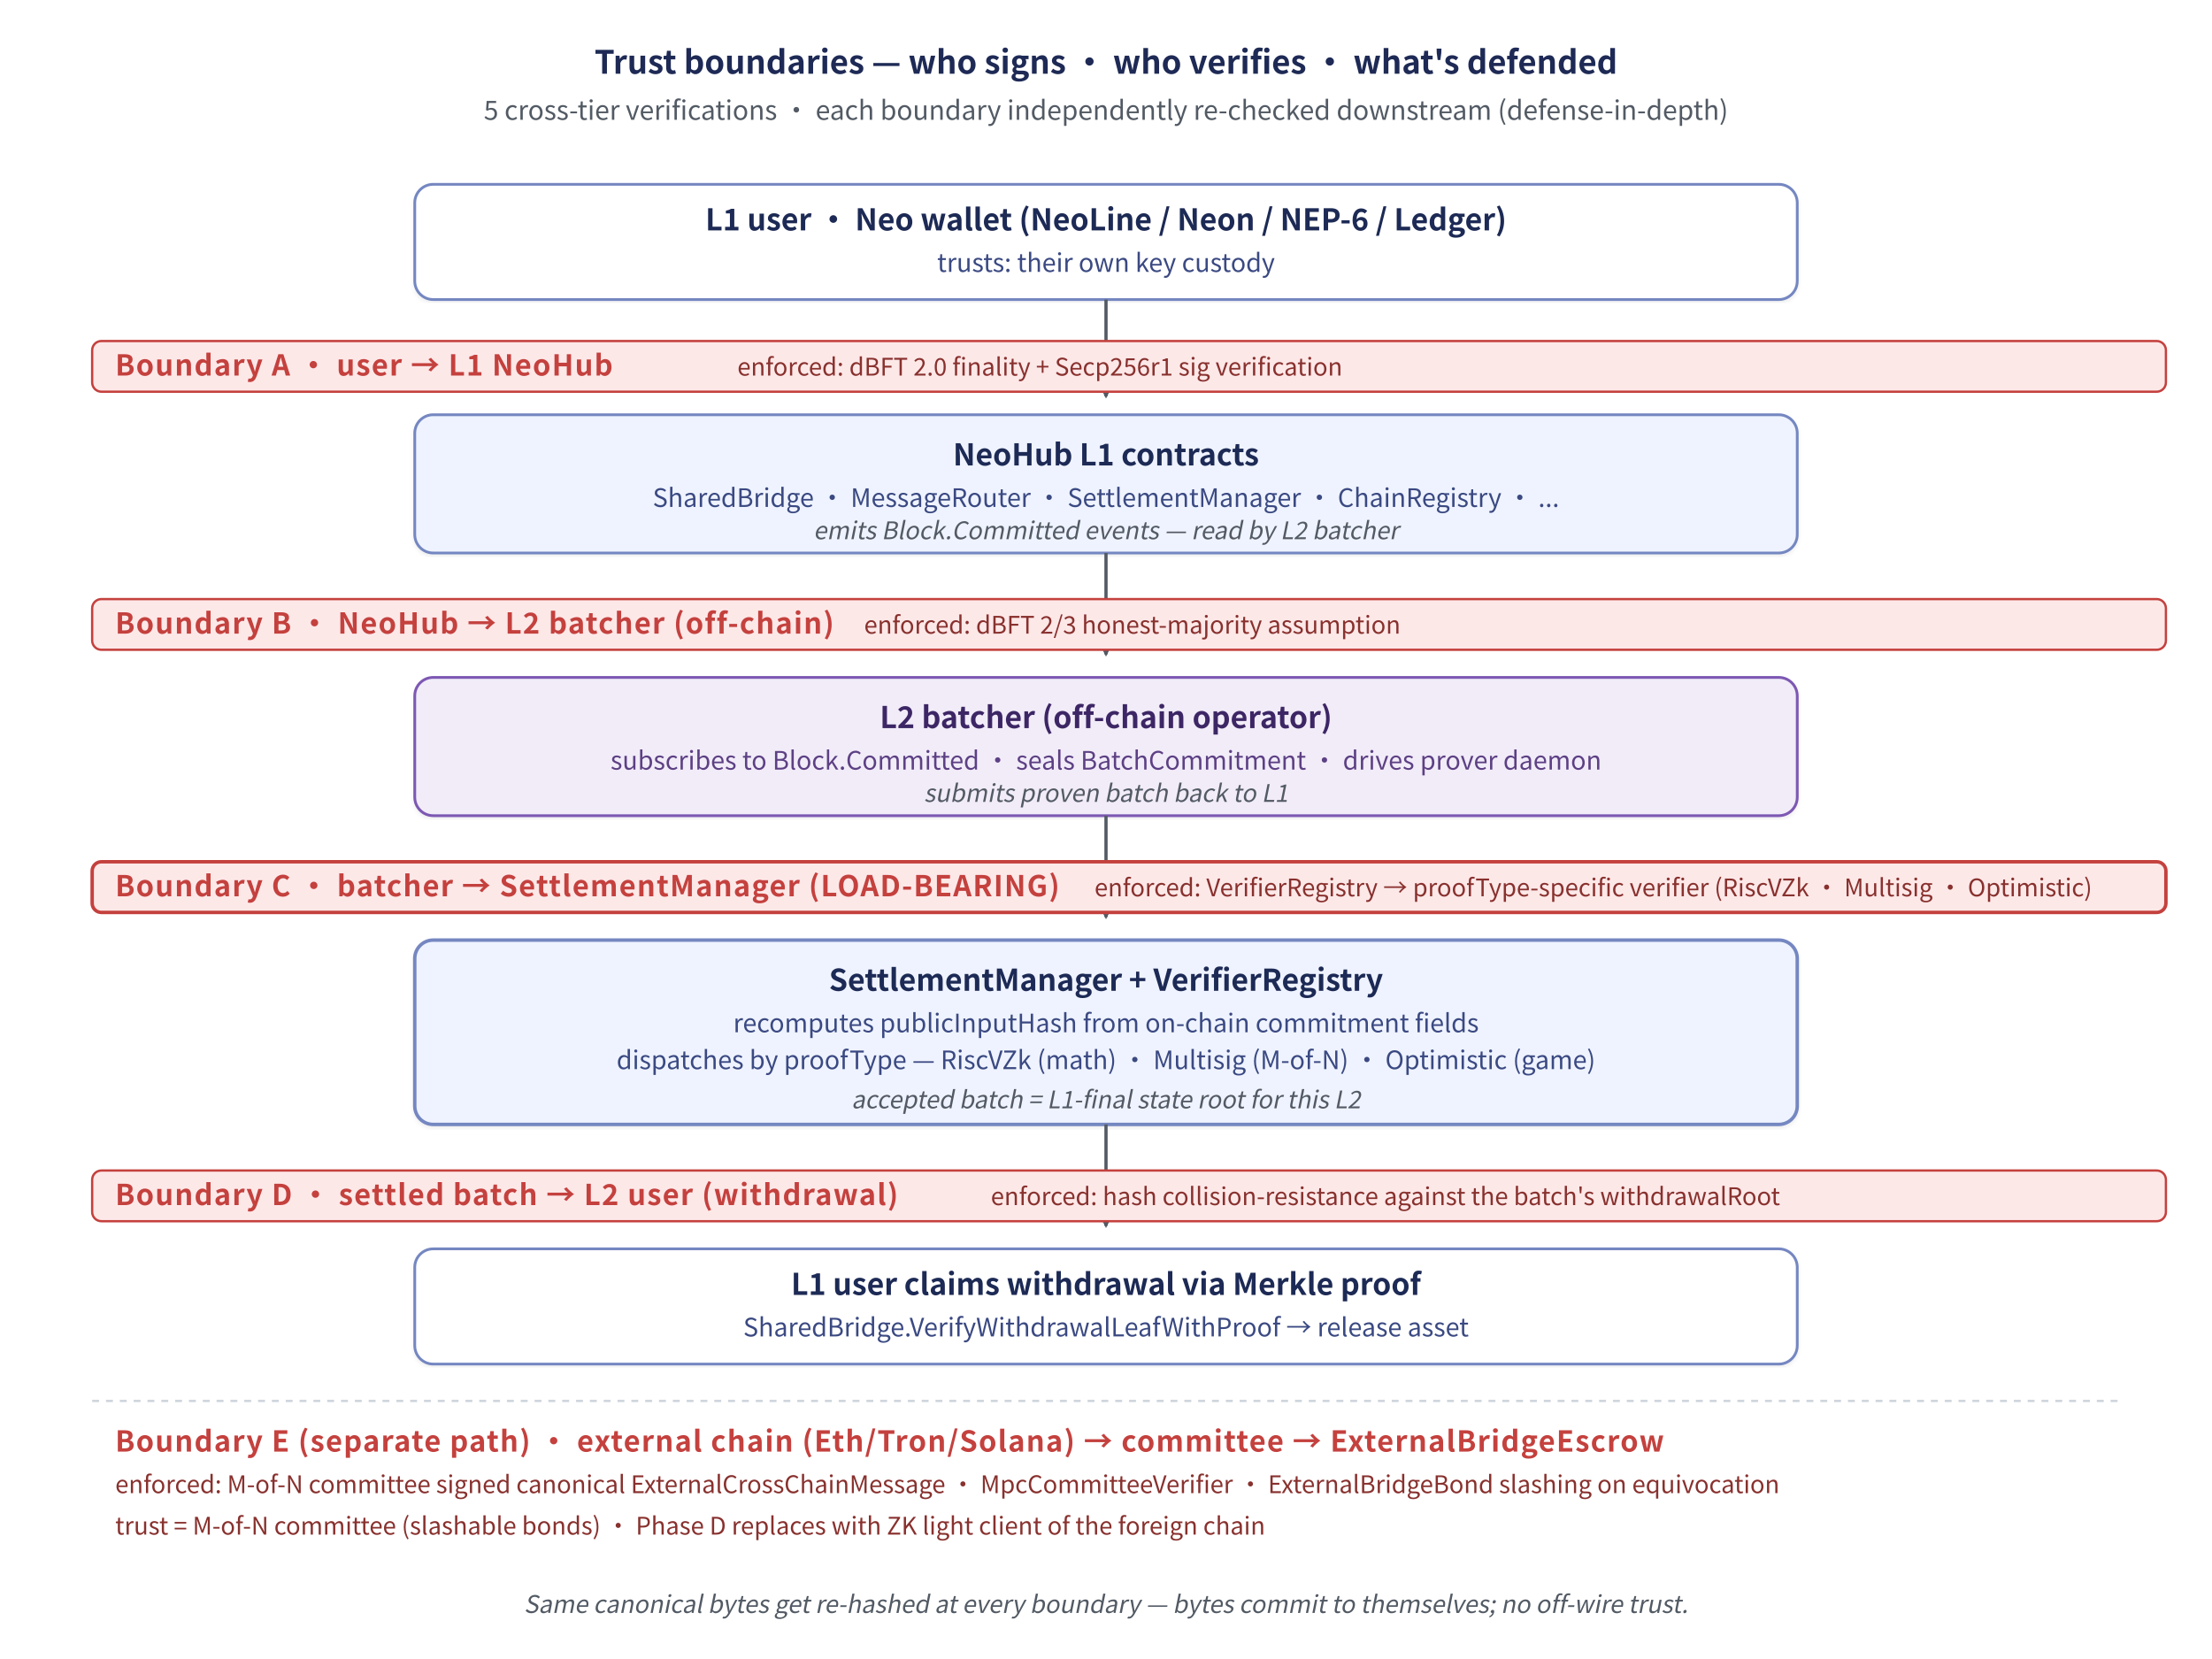
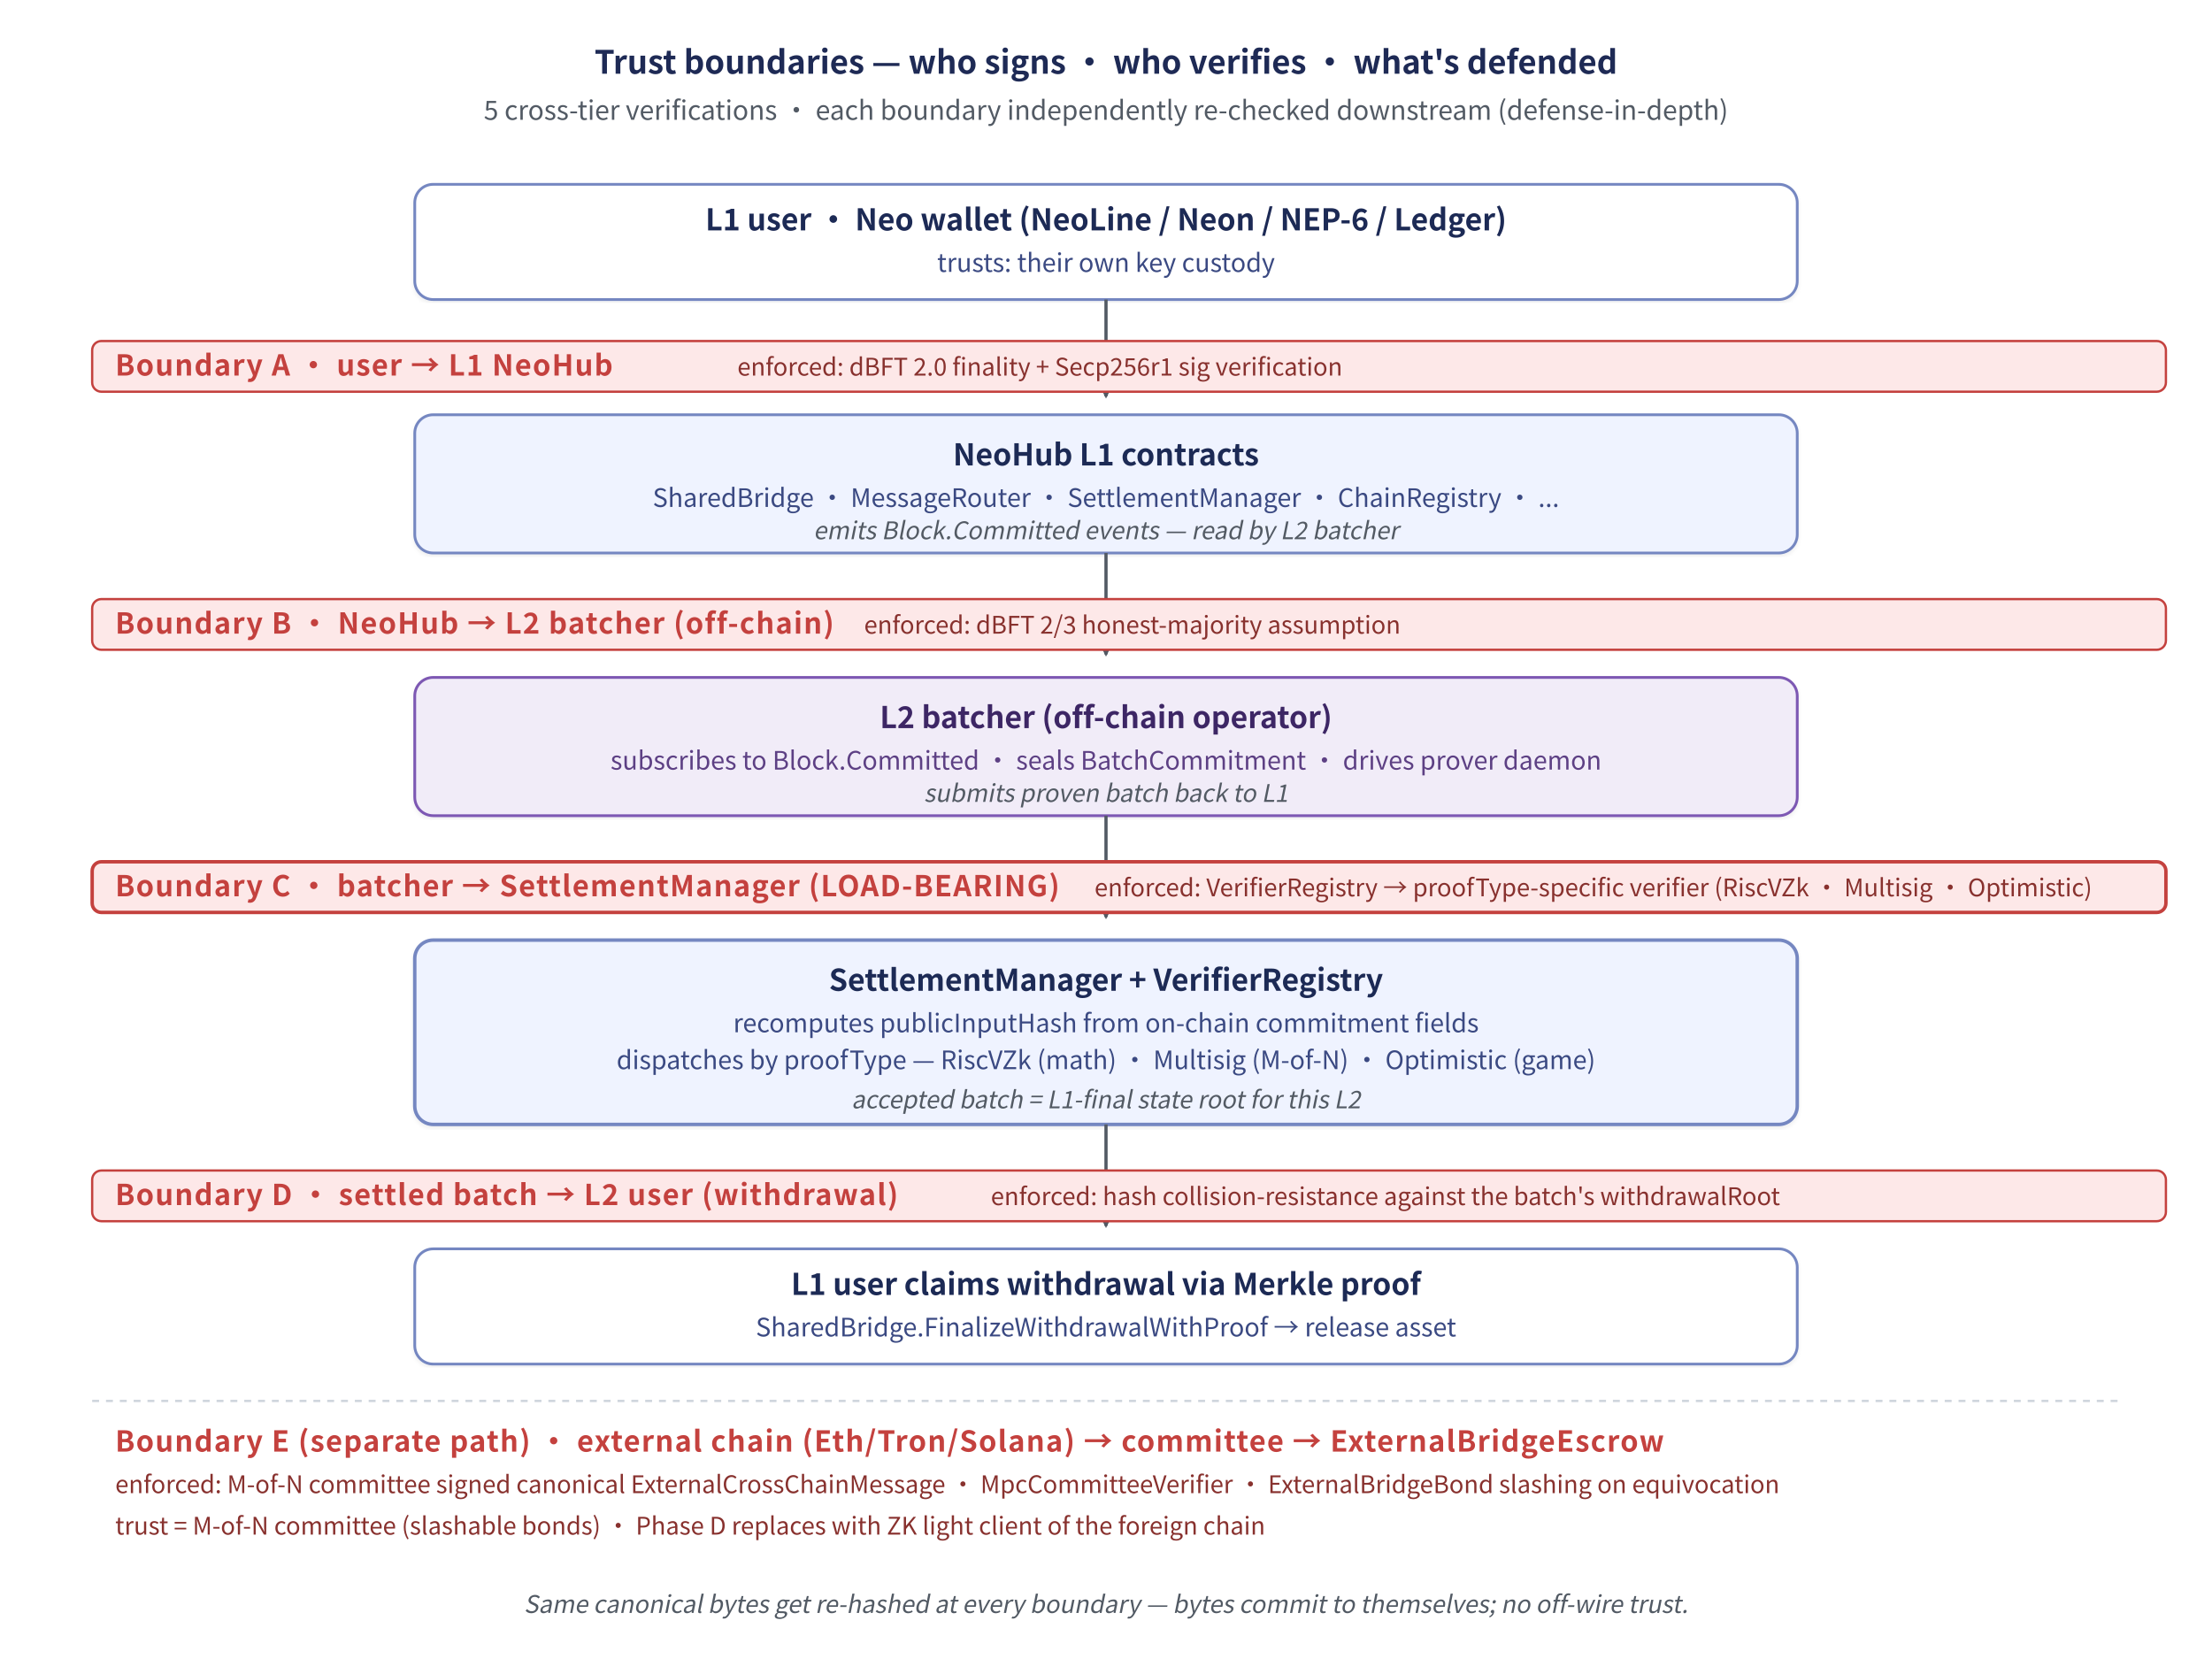
<svg xmlns="http://www.w3.org/2000/svg" viewBox="0 0 960 720" font-family="'Noto Sans CJK SC', -apple-system, BlinkMacSystemFont, 'Segoe UI', Helvetica, Arial, sans-serif" role="img" aria-labelledby="title desc">
  <defs>
    <marker id="arrow" viewBox="0 0 10 10" refX="9" refY="5" markerWidth="7" markerHeight="7" orient="auto">
      <path d="M0,0 L10,5 L0,10 Z" fill="#525a64" />
    </marker>
    <filter id="card" x="-2%" y="-3%" width="104%" height="106%">
      <feDropShadow dx="0" dy="1" stdDeviation="0.9" flood-color="#000000" flood-opacity="0.07" />
    </filter>
    <style>
      .b-label   { font-size: 12.5px; font-weight: 700; letter-spacing: 0.5px; fill: #c4413e; }
      .b-sub     { font-size: 10.5px; fill: #88312e; }
      .actor-t   { font-size: 13px; font-weight: 600; }
      .actor-s   { font-size: 11px; }
      .header    { font-size: 14px; font-weight: 700; }
      .subheader { font-size: 11.5px; fill: #525a64; }
      .trust-lbl { font-size: 10.5px; fill: #525a64; font-style: italic; }
    </style>
  </defs>
  <rect width="960" height="720" fill="#ffffff" />
  <text x="480" y="32" text-anchor="middle" class="header" fill="#1e2a55">Trust boundaries — who signs · who verifies · what's defended</text>
  <text x="480" y="52" text-anchor="middle" class="subheader">5 cross-tier verifications · each boundary independently re-checked downstream (defense-in-depth)</text>
  <g filter="url(#card)">
    <rect x="180" y="80" width="600" height="50" rx="8" ry="8" fill="#ffffff" stroke="#7587c1" stroke-width="1.2" />
    <text x="480" y="100" text-anchor="middle" class="actor-t" fill="#1e2a55">L1 user · Neo wallet (NeoLine / Neon / NEP-6 / Ledger)</text>
    <text x="480" y="118" text-anchor="middle" class="actor-s" fill="#3a4a82">trusts: their own key custody</text>
  </g>
  <line x1="480" y1="130" x2="480" y2="172" stroke="#525a64" stroke-width="1.4" marker-end="url(#arrow)" />
  <rect x="40" y="148" width="900" height="22" rx="4" ry="4" fill="#fde8e8" stroke="#c4413e" />
  <text x="50" y="163" class="b-label">Boundary A · user → L1 NeoHub</text>
  <text x="320" y="163" class="b-sub">enforced: dBFT 2.0 finality + Secp256r1 sig verification</text>
  <g filter="url(#card)">
    <rect x="180" y="180" width="600" height="60" rx="8" ry="8" fill="#eff3ff" stroke="#7587c1" stroke-width="1.2" />
    <text x="480" y="202" text-anchor="middle" class="actor-t" fill="#1e2a55">NeoHub L1 contracts</text>
    <text x="480" y="220" text-anchor="middle" class="actor-s" fill="#3a4a82">SharedBridge · MessageRouter · SettlementManager · ChainRegistry · ...</text>
    <text x="480" y="234" text-anchor="middle" class="trust-lbl">emits Block.Committed events — read by L2 batcher</text>
  </g>
  <line x1="480" y1="240" x2="480" y2="284" stroke="#525a64" stroke-width="1.4" marker-end="url(#arrow)" />
  <rect x="40" y="260" width="900" height="22" rx="4" ry="4" fill="#fde8e8" stroke="#c4413e" />
  <text x="50" y="275" class="b-label">Boundary B · NeoHub → L2 batcher (off-chain)</text>
  <text x="375" y="275" class="b-sub">enforced: dBFT 2/3 honest-majority assumption</text>
  <g filter="url(#card)">
    <rect x="180" y="294" width="600" height="60" rx="8" ry="8" fill="#f1ecf8" stroke="#7d59b3" stroke-width="1.2" />
    <text x="480" y="316" text-anchor="middle" class="actor-t" fill="#3e2865">L2 batcher (off-chain operator)</text>
    <text x="480" y="334" text-anchor="middle" class="actor-s" fill="#5d4084">subscribes to Block.Committed · seals BatchCommitment · drives prover daemon</text>
    <text x="480" y="348" text-anchor="middle" class="trust-lbl">submits proven batch back to L1</text>
  </g>
  <line x1="480" y1="354" x2="480" y2="398" stroke="#525a64" stroke-width="1.4" marker-end="url(#arrow)" />
  <rect x="40" y="374" width="900" height="22" rx="4" ry="4" fill="#fde8e8" stroke="#c4413e" stroke-width="1.5" />
  <text x="50" y="389" class="b-label">Boundary C · batcher → SettlementManager (LOAD-BEARING)</text>
  <text x="475" y="389" class="b-sub">enforced: VerifierRegistry → proofType-specific verifier (RiscVZk · Multisig · Optimistic)</text>
  <g filter="url(#card)">
    <rect x="180" y="408" width="600" height="80" rx="8" ry="8" fill="#eff3ff" stroke="#7587c1" stroke-width="1.5" />
    <text x="480" y="430" text-anchor="middle" class="actor-t" fill="#1e2a55">SettlementManager + VerifierRegistry</text>
    <text x="480" y="448" text-anchor="middle" class="actor-s" fill="#3a4a82">recomputes publicInputHash from on-chain commitment fields</text>
    <text x="480" y="464" text-anchor="middle" class="actor-s" fill="#3a4a82">dispatches by proofType — RiscVZk (math) · Multisig (M-of-N) · Optimistic (game)</text>
    <text x="480" y="481" text-anchor="middle" class="trust-lbl">accepted batch = L1-final state root for this L2</text>
  </g>
  <line x1="480" y1="488" x2="480" y2="532" stroke="#525a64" stroke-width="1.4" marker-end="url(#arrow)" />
  <rect x="40" y="508" width="900" height="22" rx="4" ry="4" fill="#fde8e8" stroke="#c4413e" />
  <text x="50" y="523" class="b-label">Boundary D · settled batch → L2 user (withdrawal)</text>
  <text x="430" y="523" class="b-sub">enforced: hash collision-resistance against the batch's withdrawalRoot</text>
  <g filter="url(#card)">
    <rect x="180" y="542" width="600" height="50" rx="8" ry="8" fill="#ffffff" stroke="#7587c1" stroke-width="1.2" />
    <text x="480" y="562" text-anchor="middle" class="actor-t" fill="#1e2a55">L1 user claims withdrawal via Merkle proof</text>
-     <text x="480" y="580" text-anchor="middle" class="actor-s" fill="#3a4a82">SharedBridge.VerifyWithdrawalLeafWithProof → release asset</text>
+     <text x="480" y="580" text-anchor="middle" class="actor-s" fill="#3a4a82">SharedBridge.FinalizeWithdrawalWithProof → release asset</text>
  </g>
  <line x1="40" y1="608" x2="920" y2="608" stroke="#cfd5dd" stroke-dasharray="3 3" stroke-width="1" />
  <text x="50" y="630" class="b-label" font-size="11.5">Boundary E (separate path) · external chain (Eth/Tron/Solana) → committee → ExternalBridgeEscrow</text>
  <text x="50" y="648" class="b-sub" font-size="10.5">enforced: M-of-N committee signed canonical ExternalCrossChainMessage · MpcCommitteeVerifier · ExternalBridgeBond slashing on equivocation</text>
  <text x="50" y="666" class="b-sub" font-size="10.5">trust = M-of-N committee (slashable bonds) · Phase D replaces with ZK light client of the foreign chain</text>
  <text x="480" y="700" text-anchor="middle" class="trust-lbl" fill="#525a64">Same canonical bytes get re-hashed at every boundary — bytes commit to themselves; no off-wire trust.</text>
</svg>
